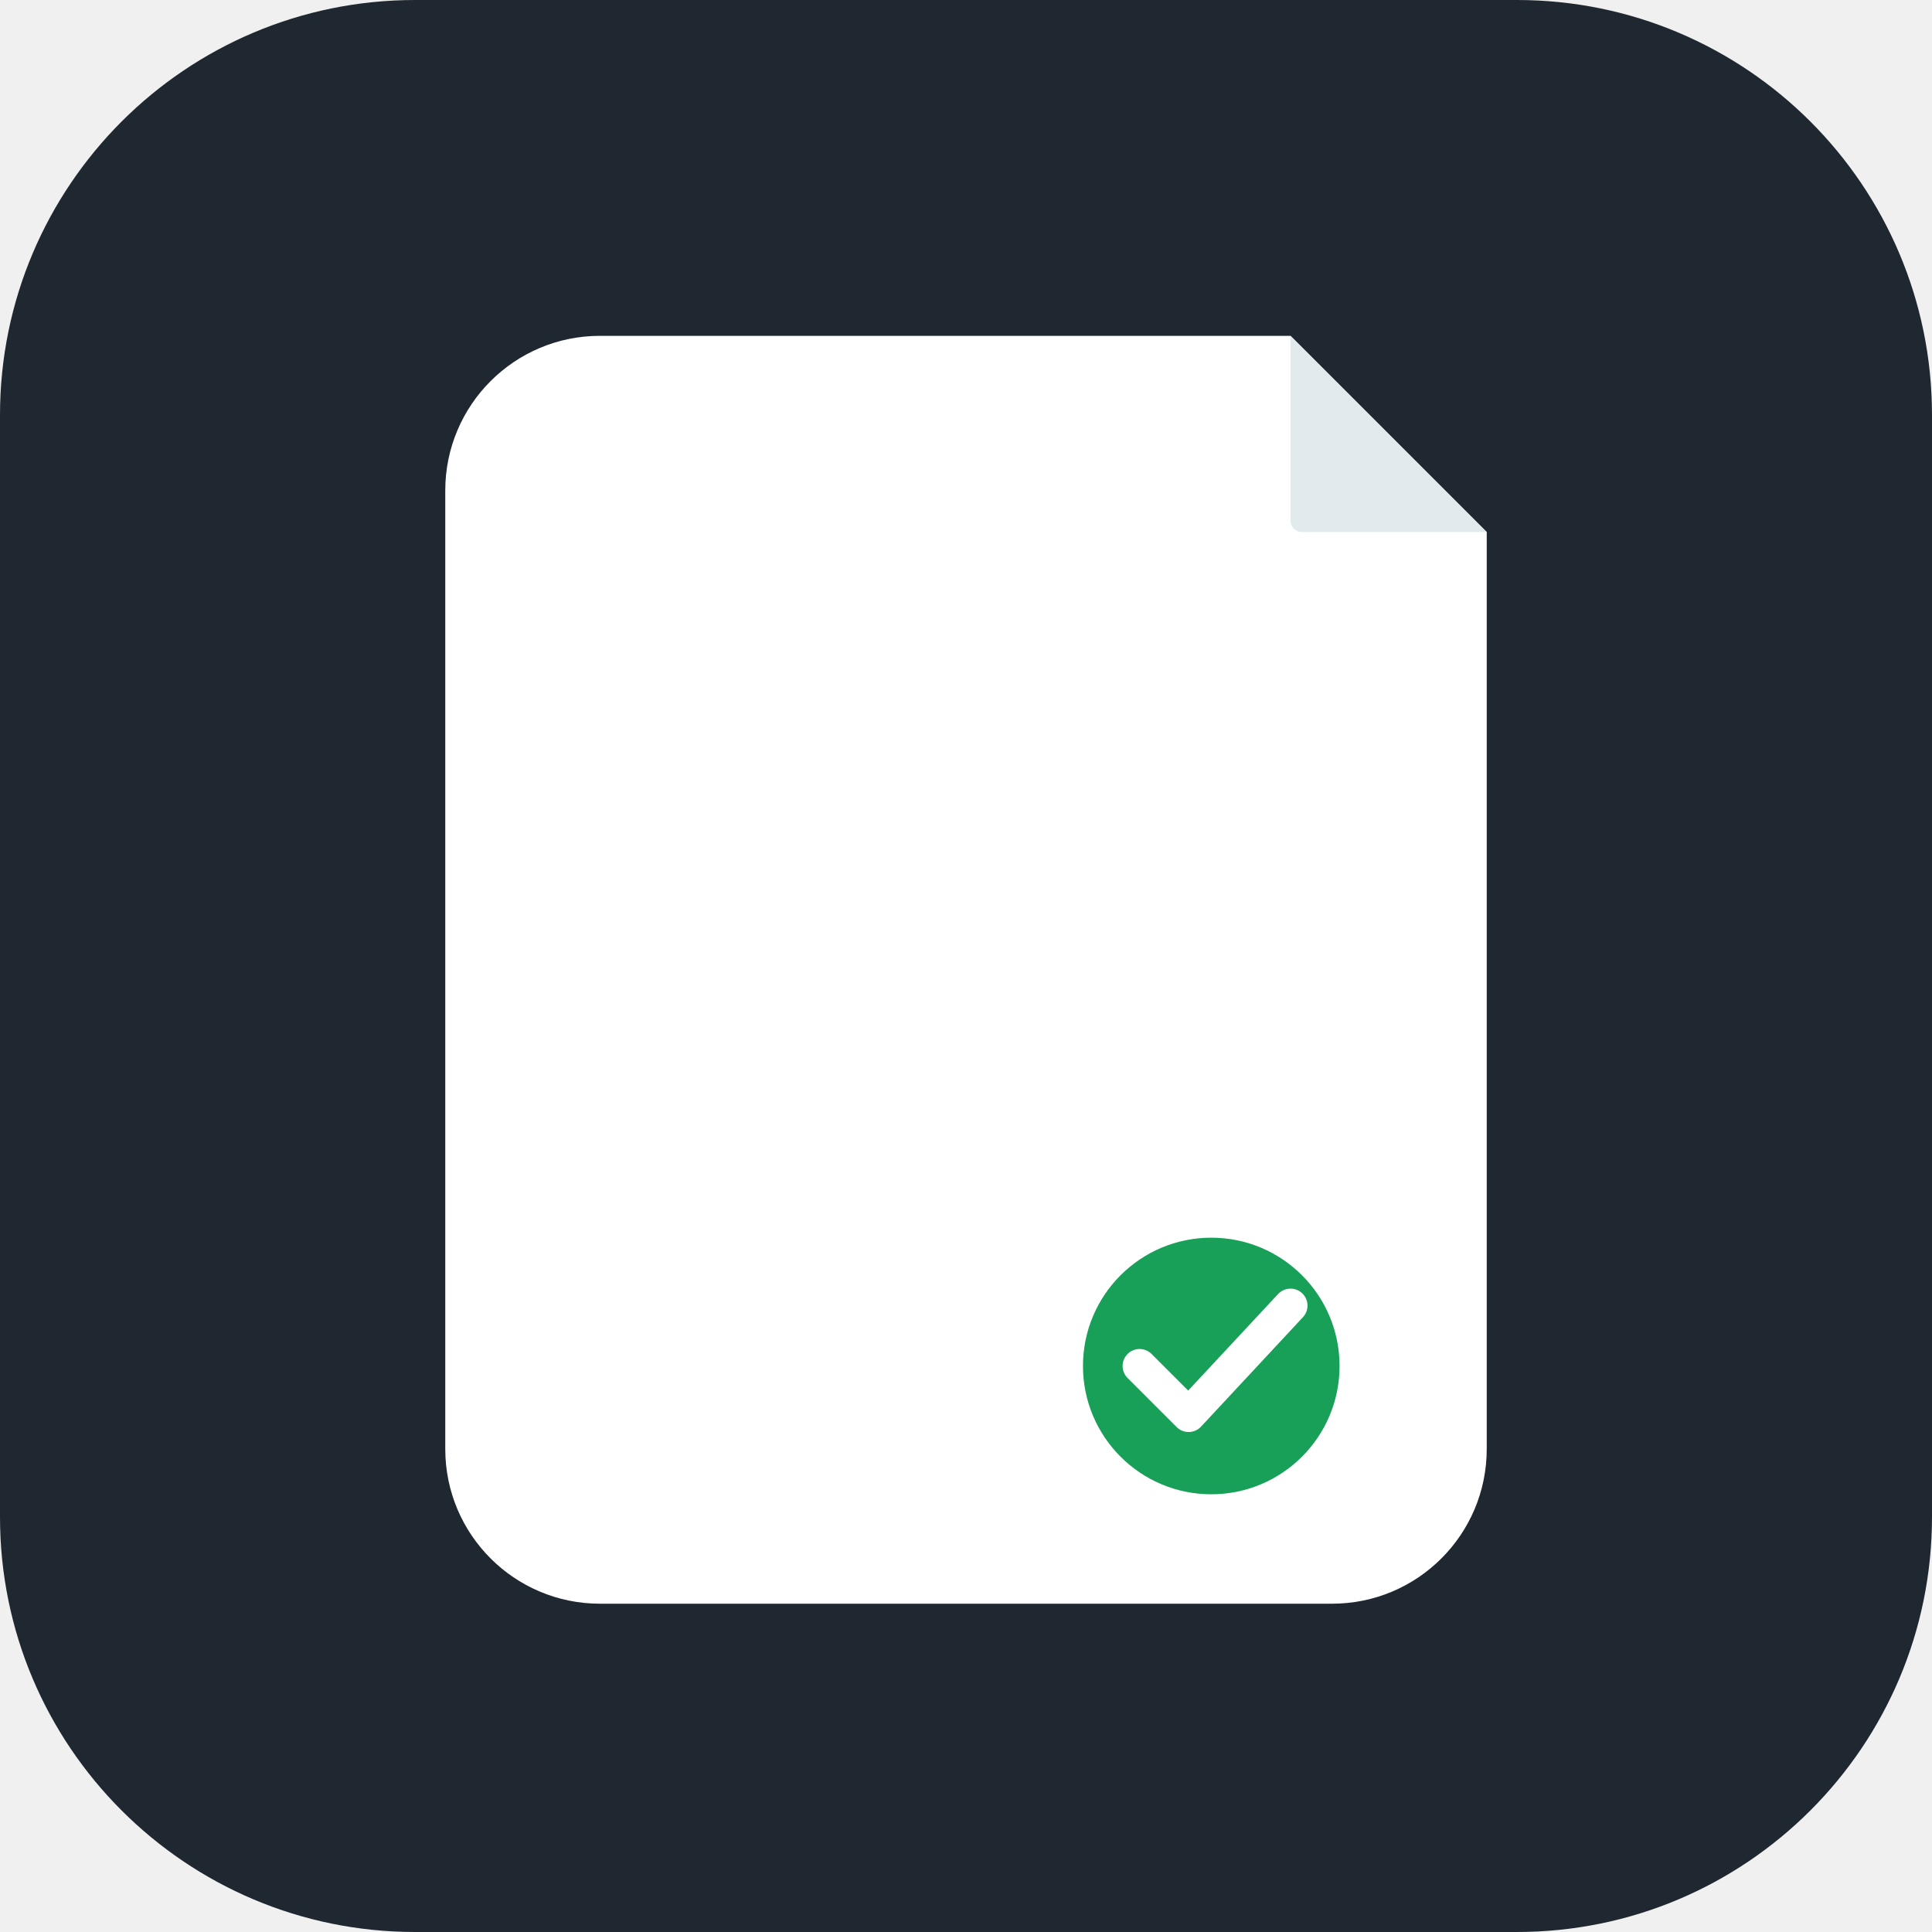
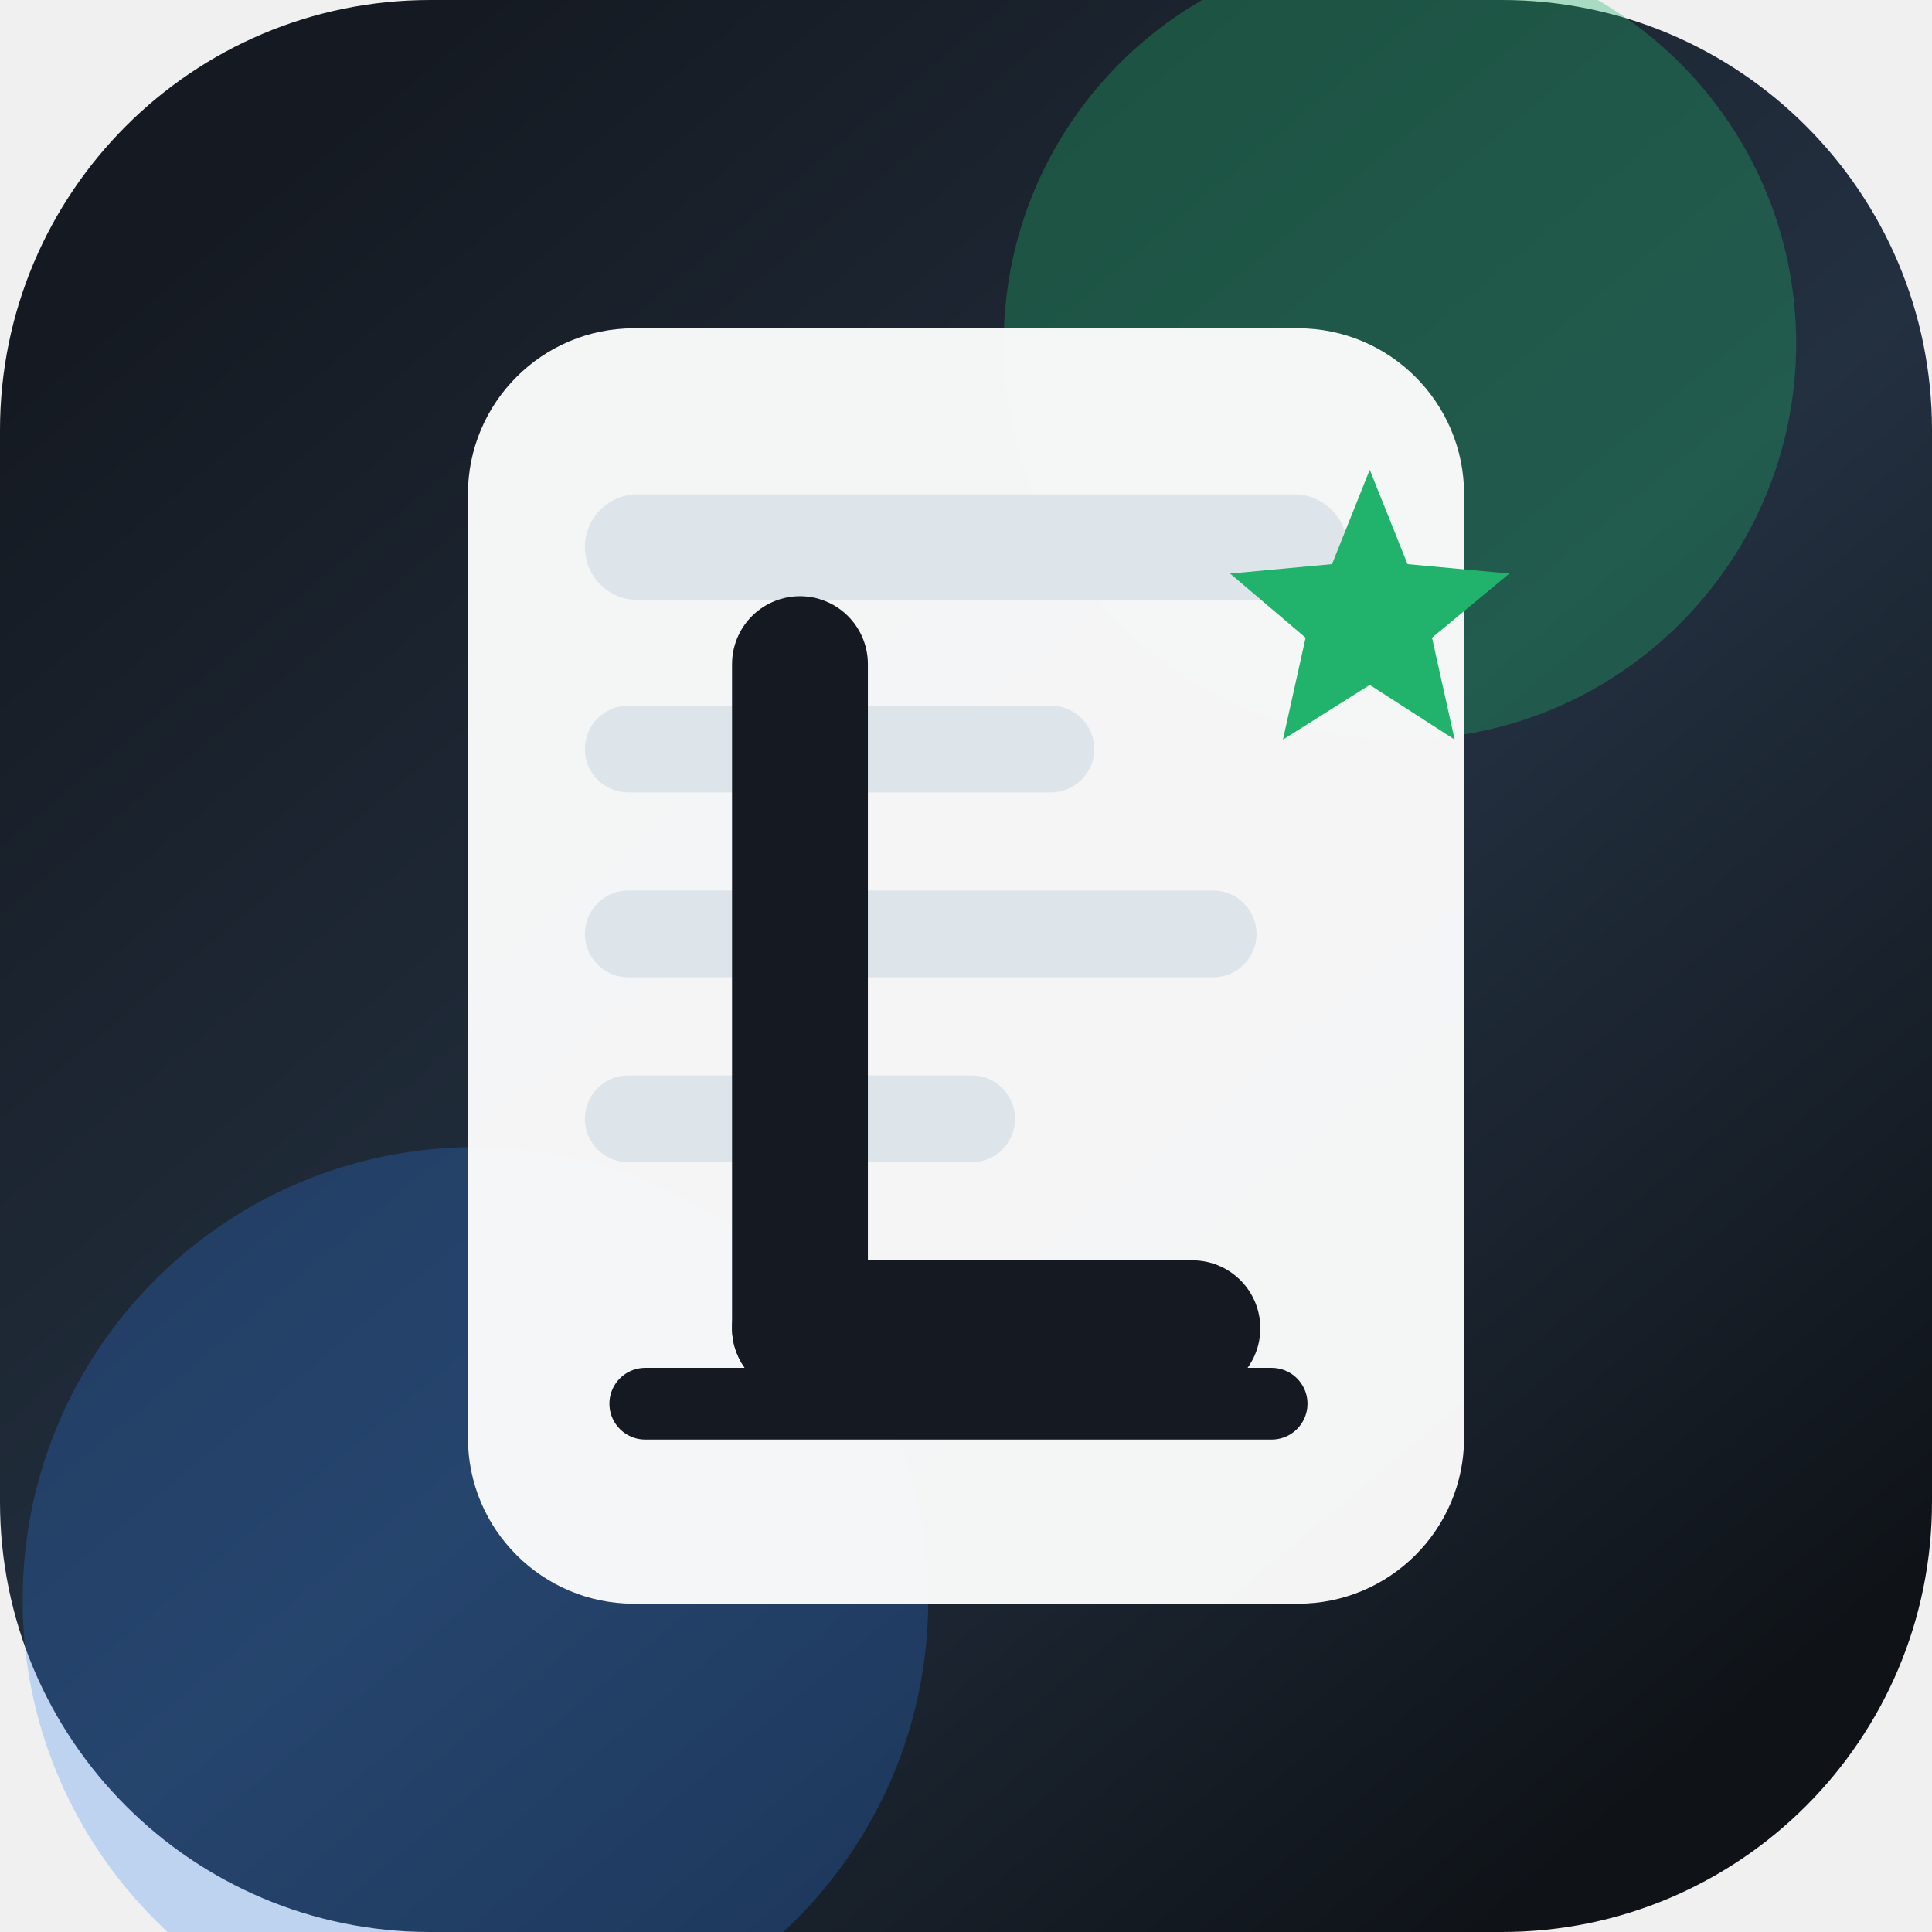
<svg xmlns="http://www.w3.org/2000/svg" width="1024" height="1024" viewBox="0 0 1024 1024" fill="none">
-   <rect width="1024" height="1024" rx="220" fill="#1F2830" />
-   <path d="M236 260C236 214.7 272.7 178 318 178H684L788 282V768C788 813.3 751.3 850 706 850H318C272.7 850 236 813.3 236 768V260Z" fill="white" />
-   <path d="M684 178L788 282H690C686.7 282 684 279.3 684 276V178Z" fill="#E1EBEE" />
-   <circle cx="642" cy="724" r="68" fill="#18A058" />
-   <path d="M604 724L630 750L684 692" stroke="white" stroke-width="18" stroke-linecap="round" stroke-linejoin="round" />
+   <rect width="1024" height="1024" rx="228" fill="url(#bg)" />
+   <circle cx="742" cy="182" r="210" fill="#21B26B" fill-opacity="0.34" />
+   <circle cx="252" cy="848" r="240" fill="#2F7FF1" fill-opacity="0.26" />
+   <rect x="248" y="174" width="528" height="676" rx="88" fill="white" fill-opacity="0.95" />
+   <rect x="310" y="262" width="404" height="56" rx="28" fill="#DDE5EB" />
+   <rect x="310" y="374" width="270" height="46" rx="23" fill="#DDE5EB" />
+   <rect x="310" y="472" width="356" height="46" rx="23" fill="#DDE5EB" />
+   <rect x="310" y="570" width="228" height="46" rx="23" fill="#DDE5EB" />
+   <path d="M342 744H674" stroke="#151A22" stroke-width="38" stroke-linecap="round" />
+   <path d="M424 704V352" stroke="#151A22" stroke-width="72" stroke-linecap="round" />
+   <path d="M424 704C424 704 574 704 632 704" stroke="#151A22" stroke-width="72" stroke-linecap="round" />
+   <path d="M726 249L746 299L800 304L759 338L771 392L726 363L680 392L692 338L652 304L706 299L726 249Z" fill="#21B26B" />
+   <defs>
+     <linearGradient id="bg" x1="160" y1="80" x2="884" y2="944" gradientUnits="userSpaceOnUse">
+       <stop stop-color="#151A22" />
+       <stop offset="0.54" stop-color="#233040" />
+       <stop offset="1" stop-color="#0F1318" />
+     </linearGradient>
+   </defs>
</svg>
